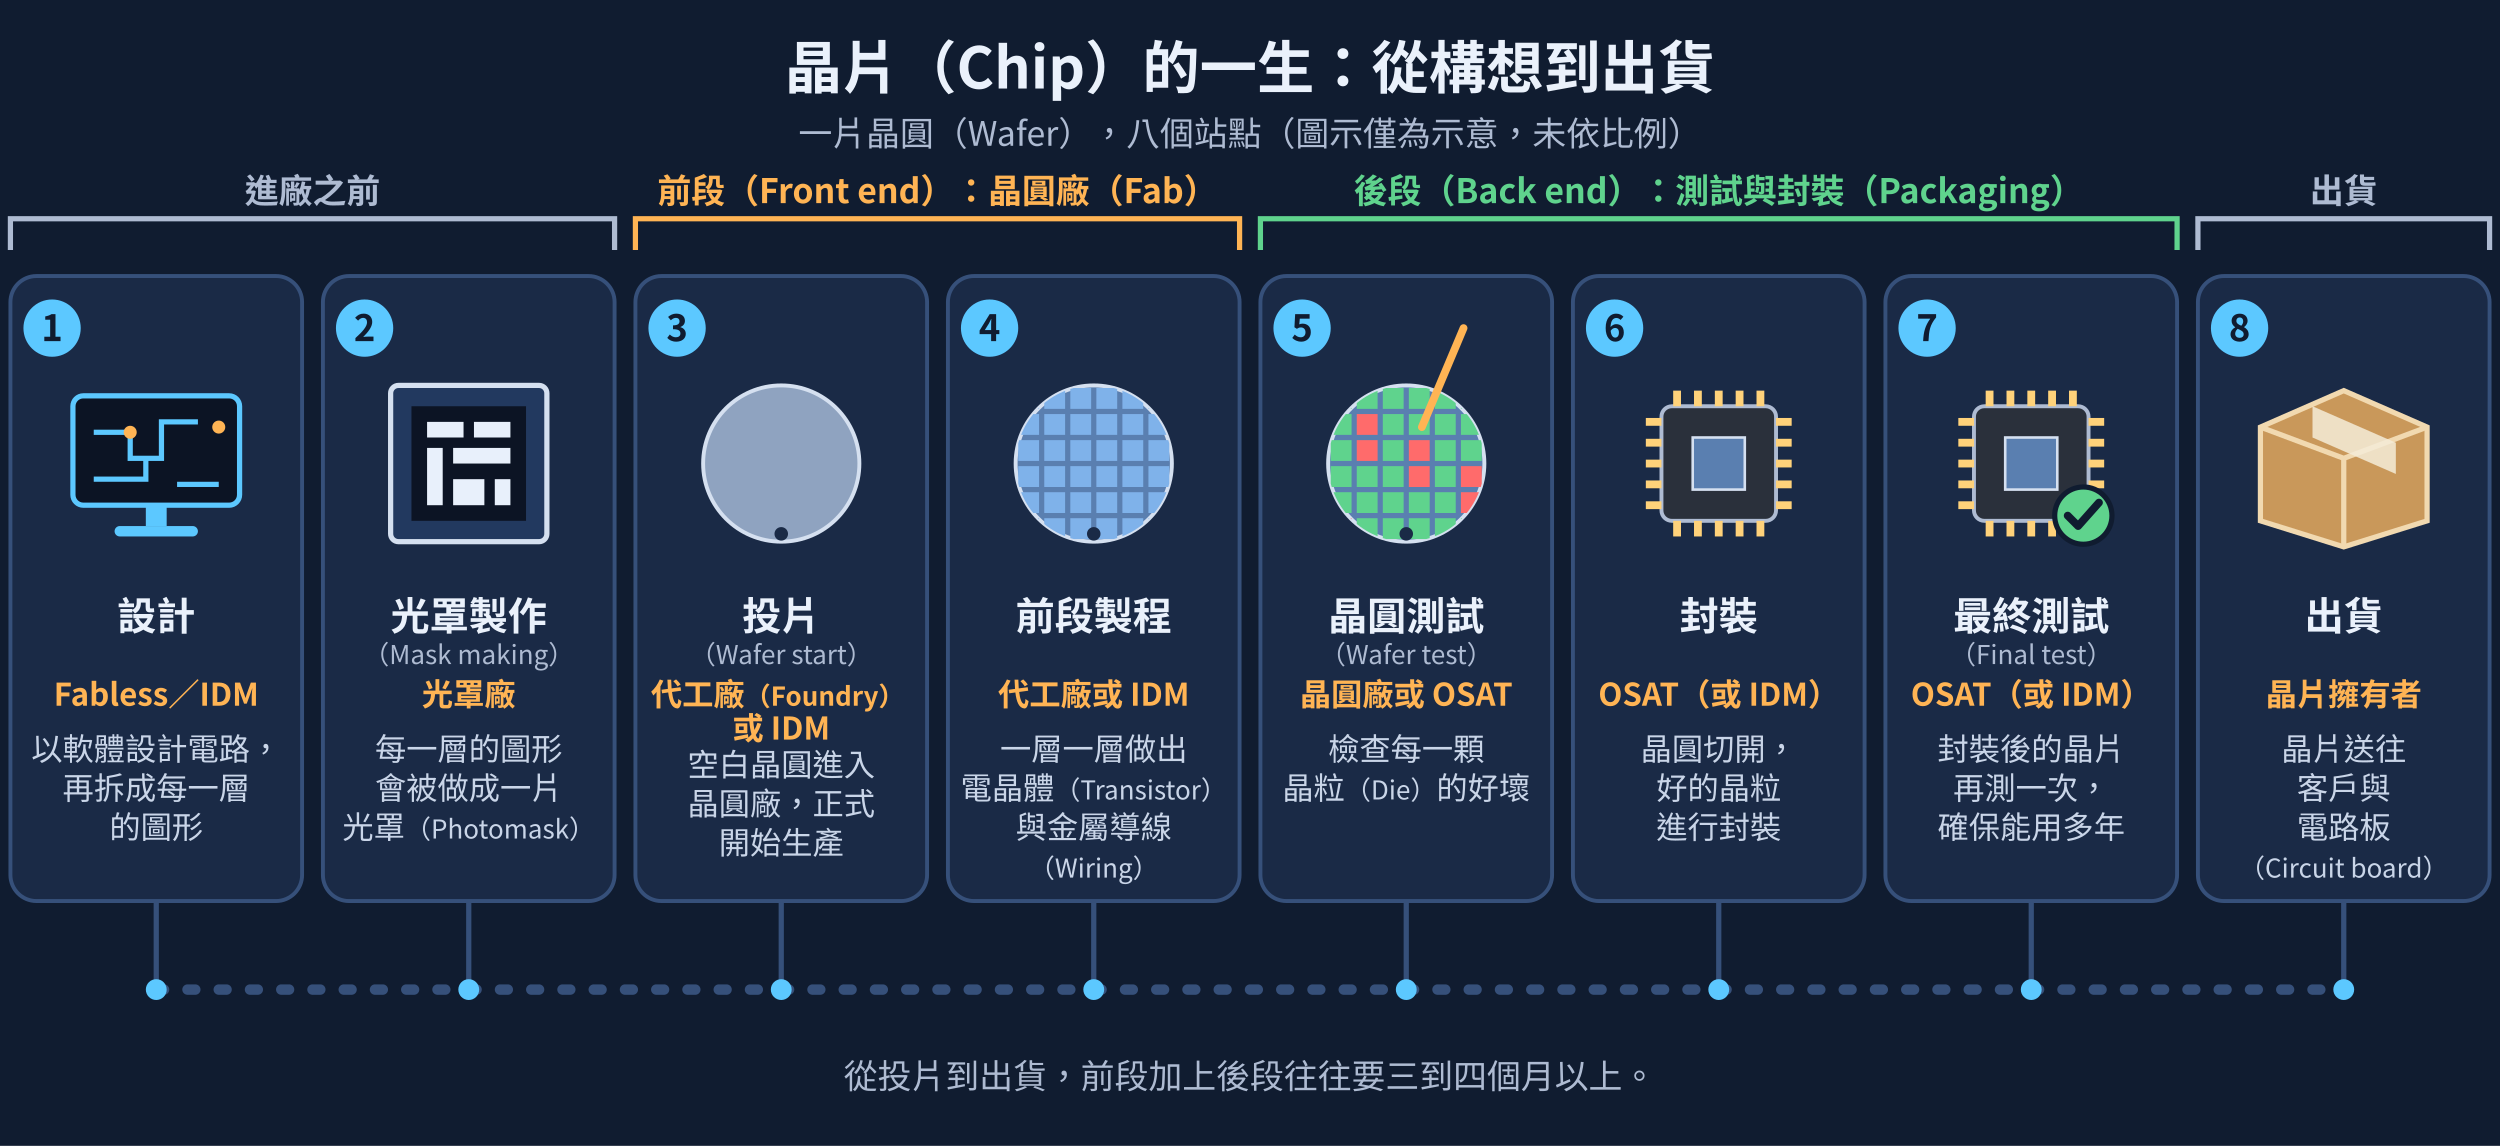
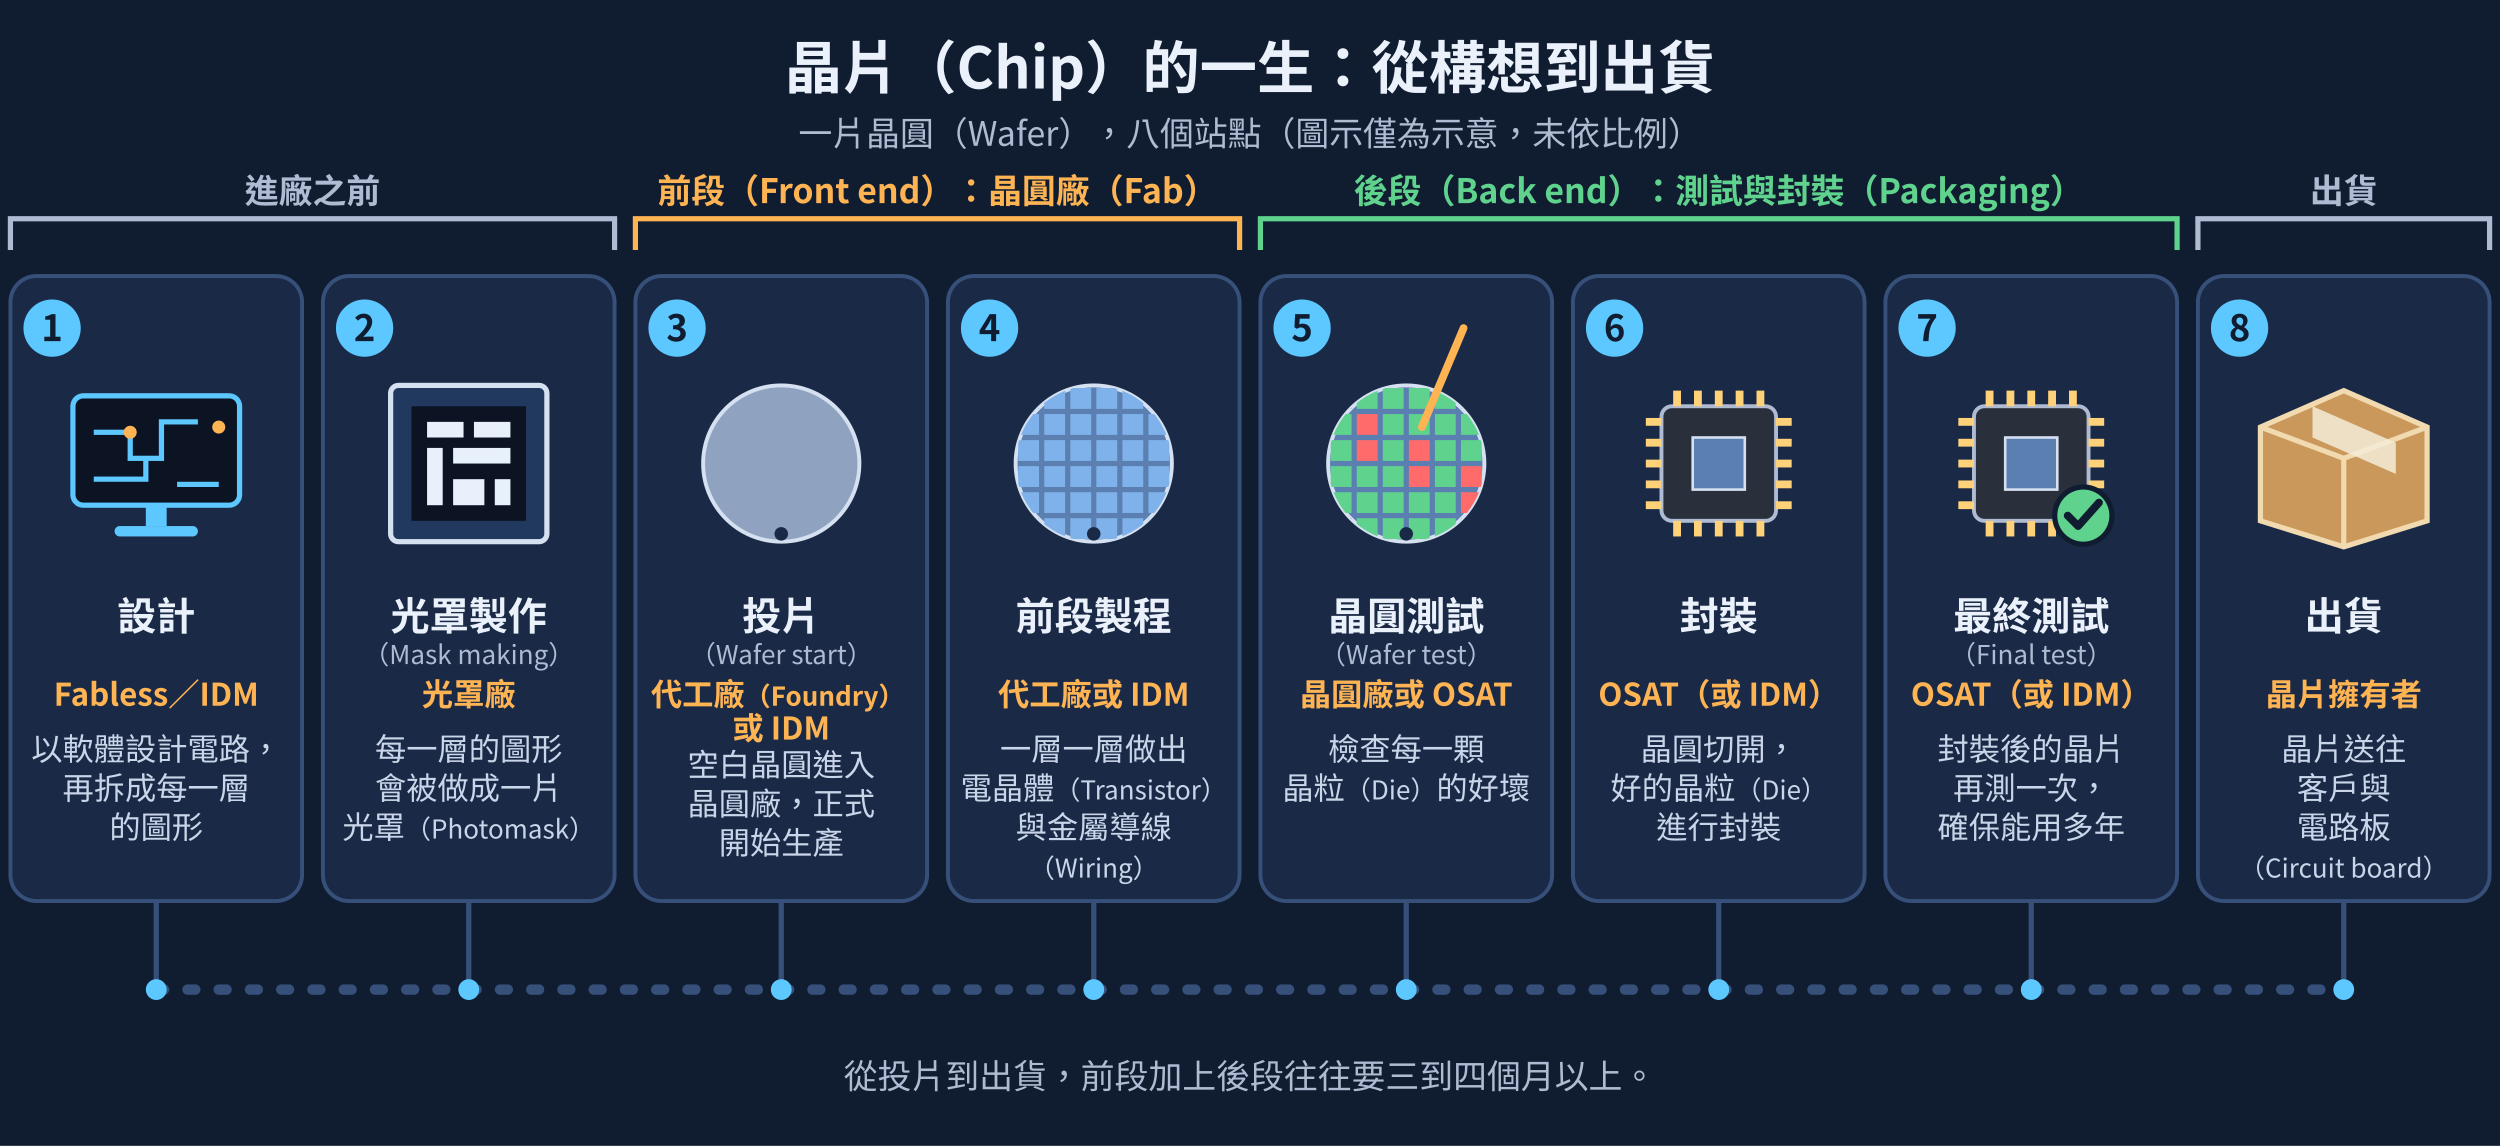
<svg xmlns="http://www.w3.org/2000/svg" xml:lang="zh-Hant-TW" viewBox="0 0 960 440" width="960" height="440" role="img" aria-labelledby="t d">
  <style>text{font-family:'Noto Sans TC','PingFang TC','Microsoft JhengHei','Noto Sans CJK TC',system-ui,-apple-system,'Segoe UI',Roboto,sans-serif}.g{opacity:0;animation:gl 12s infinite}@keyframes gl{0%{opacity:0}2%{opacity:1}11%{opacity:1}13.5%{opacity:0}100%{opacity:0}}.tok{animation:mv 12s linear infinite}@keyframes mv{0%{transform:translateX(0);opacity:0}1.5%{opacity:1}7.5%{transform:translateX(0px)}12.5%{transform:translateX(120px)}20.0%{transform:translateX(120px)}25.0%{transform:translateX(240px)}32.5%{transform:translateX(240px)}37.5%{transform:translateX(360px)}45.0%{transform:translateX(360px)}50.0%{transform:translateX(480px)}57.5%{transform:translateX(480px)}62.5%{transform:translateX(600px)}70.0%{transform:translateX(600px)}75.0%{transform:translateX(720px)}82.5%{transform:translateX(720px)}87.5%{transform:translateX(840px)}96%{transform:translateX(840px);opacity:1}99%{opacity:0;transform:translateX(840px)}100%{opacity:0;transform:translateX(840px)}}@media (prefers-reduced-motion:reduce){.g,.tok{animation:none}.g.first{opacity:1}.tok{opacity:0}}</style>
  <rect width="960" height="440" fill="#101c30" />
  <text x="480" y="34" text-anchor="middle" font-size="22" font-weight="700" fill="#eaf1fb">晶片（Chip）的一生：從構想到出貨</text>
  <text x="480" y="56" text-anchor="middle" font-size="13" fill="#aebbd2">一片晶圓（Wafer），八個站點（圖示僅為示意，未依比例）</text>
  <path d="M4 96 V84 H236 V96" fill="none" stroke="#aebbd2" stroke-width="2" />
  <text x="120.0" y="78" text-anchor="middle" font-size="13" font-weight="600" fill="#aebbd2">進廠之前</text>
  <path d="M244 96 V84 H476 V96" fill="none" stroke="#ffb454" stroke-width="2" />
  <text x="360.0" y="78" text-anchor="middle" font-size="13" font-weight="600" fill="#ffb454">前段（Front end）：晶圓廠（Fab）</text>
  <path d="M484 96 V84 H836 V96" fill="none" stroke="#5fd38d" stroke-width="2" />
  <text x="660.0" y="78" text-anchor="middle" font-size="13" font-weight="600" fill="#5fd38d">後段（Back end）：測試與封裝（Packaging）</text>
  <path d="M844 96 V84 H956 V96" fill="none" stroke="#aebbd2" stroke-width="2" />
  <text x="900.0" y="78" text-anchor="middle" font-size="13" font-weight="600" fill="#aebbd2">出貨</text>
  <rect x="4" y="106" width="112" height="240" rx="10" fill="#1a2a46" stroke="#36507a" stroke-width="1.5" />
  <rect class="g first" x="4" y="106" width="112" height="240" rx="10" fill="#5cc8ff" fill-opacity=".14" stroke="#5cc8ff" stroke-width="3" style="animation-delay:0.0s" />
  <circle cx="20" cy="126" r="11" fill="#5cc8ff" />
  <text x="20" y="131" text-anchor="middle" font-size="14" font-weight="700" fill="#101c30">1</text>
  <rect x="28" y="152" width="64" height="42" rx="4" fill="#0c1424" stroke="#5cc8ff" stroke-width="2" />
  <path d="M36 166 h14 v10 h12 v-14 h14 M36 184 h20 v-8 M68 186 h16" fill="none" stroke="#5cc8ff" stroke-width="2" />
  <circle cx="50" cy="166" r="2.5" fill="#ffb454" />
  <circle cx="84" cy="164" r="2.5" fill="#ffb454" />
  <rect x="56" y="194" width="8" height="8" fill="#5cc8ff" />
  <rect x="44" y="202" width="32" height="4" rx="2" fill="#5cc8ff" />
  <text x="60" y="242" text-anchor="middle" font-size="15" font-weight="700" fill="#eaf1fb">設計</text>
  <text x="60" y="271" text-anchor="middle" font-size="12" font-weight="600" fill="#ffb454">Fabless／IDM</text>
  <text x="60" y="292" text-anchor="middle" font-size="12" fill="#c9d5e8">以軟體設計電路，</text>
  <text x="60" y="307" text-anchor="middle" font-size="12" fill="#c9d5e8">再拆成每一層</text>
  <text x="60" y="322" text-anchor="middle" font-size="12" fill="#c9d5e8">的圖形</text>
  <rect x="124" y="106" width="112" height="240" rx="10" fill="#1a2a46" stroke="#36507a" stroke-width="1.5" />
  <rect class="g" x="124" y="106" width="112" height="240" rx="10" fill="#5cc8ff" fill-opacity=".14" stroke="#5cc8ff" stroke-width="3" style="animation-delay:1.5s" />
  <circle cx="140" cy="126" r="11" fill="#5cc8ff" />
  <text x="140" y="131" text-anchor="middle" font-size="14" font-weight="700" fill="#101c30">2</text>
  <rect x="150" y="148" width="60" height="60" rx="3" fill="#22395f" stroke="#d5e0f0" stroke-width="2" />
  <rect x="158" y="156" width="44" height="44" fill="#0c1424" />
  <rect x="164" y="162" width="14" height="6" fill="#e8f0fb" />
  <rect x="182" y="162" width="14" height="6" fill="#e8f0fb" />
  <rect x="164" y="172" width="6" height="22" fill="#e8f0fb" />
  <rect x="174" y="172" width="22" height="6" fill="#e8f0fb" />
  <rect x="174" y="184" width="12" height="10" fill="#e8f0fb" />
  <rect x="190" y="184" width="6" height="10" fill="#e8f0fb" />
  <text x="180" y="242" text-anchor="middle" font-size="15" font-weight="700" fill="#eaf1fb">光罩製作</text>
  <text x="180" y="255" text-anchor="middle" font-size="10" fill="#aebbd2">（Mask making）</text>
  <text x="180" y="271" text-anchor="middle" font-size="12" font-weight="600" fill="#ffb454">光罩廠</text>
  <text x="180" y="292" text-anchor="middle" font-size="12" fill="#c9d5e8">每一層的圖形</text>
  <text x="180" y="307" text-anchor="middle" font-size="12" fill="#c9d5e8">會被做成一片</text>
  <text x="180" y="322" text-anchor="middle" font-size="12" fill="#c9d5e8">光罩<tspan font-size="10">（Photomask）</tspan>
  </text>
  <rect x="244" y="106" width="112" height="240" rx="10" fill="#1a2a46" stroke="#36507a" stroke-width="1.5" />
  <rect class="g" x="244" y="106" width="112" height="240" rx="10" fill="#5cc8ff" fill-opacity=".14" stroke="#5cc8ff" stroke-width="3" style="animation-delay:3.0s" />
  <circle cx="260" cy="126" r="11" fill="#5cc8ff" />
  <text x="260" y="131" text-anchor="middle" font-size="14" font-weight="700" fill="#101c30">3</text>
  <clipPath id="w300">
    <circle cx="300" cy="178" r="30" />
  </clipPath>
  <circle cx="300" cy="178" r="30" fill="#8fa3c0" stroke="#d5e0f0" stroke-width="1.5" />
  <circle cx="300" cy="205" r="2.6" fill="#1a2a46" />
  <text x="300" y="242" text-anchor="middle" font-size="15" font-weight="700" fill="#eaf1fb">投片</text>
  <text x="300" y="255" text-anchor="middle" font-size="10" fill="#aebbd2">（Wafer start）</text>
  <text x="300" y="271" text-anchor="middle" font-size="12" font-weight="600" fill="#ffb454">代工廠<tspan font-size="10">（Foundry）</tspan>
    <tspan x="300" dy="13">或 IDM</tspan>
  </text>
  <text x="300" y="298" text-anchor="middle" font-size="12" fill="#c9d5e8">空白晶圓進入</text>
  <text x="300" y="313" text-anchor="middle" font-size="12" fill="#c9d5e8">晶圓廠，正式</text>
  <text x="300" y="328" text-anchor="middle" font-size="12" fill="#c9d5e8">開始生產</text>
  <rect x="364" y="106" width="112" height="240" rx="10" fill="#1a2a46" stroke="#36507a" stroke-width="1.5" />
  <rect class="g" x="364" y="106" width="112" height="240" rx="10" fill="#5cc8ff" fill-opacity=".14" stroke="#5cc8ff" stroke-width="3" style="animation-delay:4.5s" />
  <circle cx="380" cy="126" r="11" fill="#5cc8ff" />
  <text x="380" y="131" text-anchor="middle" font-size="14" font-weight="700" fill="#101c30">4</text>
  <clipPath id="w420">
    <circle cx="420" cy="178" r="30" />
  </clipPath>
  <circle cx="420" cy="178" r="30" fill="#5a7fb0" stroke="#d5e0f0" stroke-width="1.5" />
  <g clip-path="url(#w420)">
    <rect x="391" y="149" width="8" height="8" fill="#7fb2ea" />
    <rect x="401" y="149" width="8" height="8" fill="#7fb2ea" />
    <rect x="411" y="149" width="8" height="8" fill="#7fb2ea" />
    <rect x="421" y="149" width="8" height="8" fill="#7fb2ea" />
    <rect x="431" y="149" width="8" height="8" fill="#7fb2ea" />
    <rect x="441" y="149" width="8" height="8" fill="#7fb2ea" />
    <rect x="391" y="159" width="8" height="8" fill="#7fb2ea" />
    <rect x="401" y="159" width="8" height="8" fill="#7fb2ea" />
    <rect x="411" y="159" width="8" height="8" fill="#7fb2ea" />
    <rect x="421" y="159" width="8" height="8" fill="#7fb2ea" />
    <rect x="431" y="159" width="8" height="8" fill="#7fb2ea" />
    <rect x="441" y="159" width="8" height="8" fill="#7fb2ea" />
    <rect x="391" y="169" width="8" height="8" fill="#7fb2ea" />
    <rect x="401" y="169" width="8" height="8" fill="#7fb2ea" />
    <rect x="411" y="169" width="8" height="8" fill="#7fb2ea" />
    <rect x="421" y="169" width="8" height="8" fill="#7fb2ea" />
    <rect x="431" y="169" width="8" height="8" fill="#7fb2ea" />
    <rect x="441" y="169" width="8" height="8" fill="#7fb2ea" />
    <rect x="391" y="179" width="8" height="8" fill="#7fb2ea" />
    <rect x="401" y="179" width="8" height="8" fill="#7fb2ea" />
    <rect x="411" y="179" width="8" height="8" fill="#7fb2ea" />
    <rect x="421" y="179" width="8" height="8" fill="#7fb2ea" />
    <rect x="431" y="179" width="8" height="8" fill="#7fb2ea" />
    <rect x="441" y="179" width="8" height="8" fill="#7fb2ea" />
    <rect x="391" y="189" width="8" height="8" fill="#7fb2ea" />
    <rect x="401" y="189" width="8" height="8" fill="#7fb2ea" />
    <rect x="411" y="189" width="8" height="8" fill="#7fb2ea" />
    <rect x="421" y="189" width="8" height="8" fill="#7fb2ea" />
    <rect x="431" y="189" width="8" height="8" fill="#7fb2ea" />
    <rect x="441" y="189" width="8" height="8" fill="#7fb2ea" />
    <rect x="391" y="199" width="8" height="8" fill="#7fb2ea" />
    <rect x="401" y="199" width="8" height="8" fill="#7fb2ea" />
    <rect x="411" y="199" width="8" height="8" fill="#7fb2ea" />
    <rect x="421" y="199" width="8" height="8" fill="#7fb2ea" />
    <rect x="431" y="199" width="8" height="8" fill="#7fb2ea" />
    <rect x="441" y="199" width="8" height="8" fill="#7fb2ea" />
  </g>
  <circle cx="420" cy="205" r="2.6" fill="#1a2a46" />
  <text x="420" y="242" text-anchor="middle" font-size="15" font-weight="700" fill="#eaf1fb">前段製程</text>
  <text x="420" y="271" text-anchor="middle" font-size="12" font-weight="600" fill="#ffb454">代工廠或 IDM</text>
  <text x="420" y="292" text-anchor="middle" font-size="12" fill="#c9d5e8">一層一層做出</text>
  <text x="420" y="307" text-anchor="middle" font-size="12" fill="#c9d5e8">電晶體<tspan font-size="10">（Transistor）</tspan>
  </text>
  <text x="420" y="322" text-anchor="middle" font-size="12" fill="#c9d5e8">與金屬導線</text>
  <text x="420" y="337" text-anchor="middle" font-size="12" fill="#c9d5e8">
    <tspan font-size="10">（Wiring）</tspan>
  </text>
  <rect x="484" y="106" width="112" height="240" rx="10" fill="#1a2a46" stroke="#36507a" stroke-width="1.5" />
  <rect class="g" x="484" y="106" width="112" height="240" rx="10" fill="#5cc8ff" fill-opacity=".14" stroke="#5cc8ff" stroke-width="3" style="animation-delay:6.0s" />
  <circle cx="500" cy="126" r="11" fill="#5cc8ff" />
  <text x="500" y="131" text-anchor="middle" font-size="14" font-weight="700" fill="#101c30">5</text>
  <clipPath id="w540">
    <circle cx="540" cy="178" r="30" />
  </clipPath>
  <circle cx="540" cy="178" r="30" fill="#5a7fb0" stroke="#d5e0f0" stroke-width="1.5" />
  <g clip-path="url(#w540)">
    <rect x="511" y="149" width="8" height="8" fill="#5fd38d" />
    <rect x="521" y="149" width="8" height="8" fill="#5fd38d" />
    <rect x="531" y="149" width="8" height="8" fill="#5fd38d" />
    <rect x="541" y="149" width="8" height="8" fill="#5fd38d" />
    <rect x="551" y="149" width="8" height="8" fill="#5fd38d" />
    <rect x="561" y="149" width="8" height="8" fill="#5fd38d" />
    <rect x="511" y="159" width="8" height="8" fill="#5fd38d" />
    <rect x="521" y="159" width="8" height="8" fill="#ff6b6b" />
    <rect x="531" y="159" width="8" height="8" fill="#5fd38d" />
    <rect x="541" y="159" width="8" height="8" fill="#5fd38d" />
    <rect x="551" y="159" width="8" height="8" fill="#5fd38d" />
    <rect x="561" y="159" width="8" height="8" fill="#5fd38d" />
    <rect x="511" y="169" width="8" height="8" fill="#5fd38d" />
    <rect x="521" y="169" width="8" height="8" fill="#ff6b6b" />
    <rect x="531" y="169" width="8" height="8" fill="#5fd38d" />
    <rect x="541" y="169" width="8" height="8" fill="#ff6b6b" />
    <rect x="551" y="169" width="8" height="8" fill="#5fd38d" />
    <rect x="561" y="169" width="8" height="8" fill="#5fd38d" />
    <rect x="511" y="179" width="8" height="8" fill="#5fd38d" />
    <rect x="521" y="179" width="8" height="8" fill="#5fd38d" />
    <rect x="531" y="179" width="8" height="8" fill="#5fd38d" />
    <rect x="541" y="179" width="8" height="8" fill="#ff6b6b" />
    <rect x="551" y="179" width="8" height="8" fill="#5fd38d" />
    <rect x="561" y="179" width="8" height="8" fill="#ff6b6b" />
    <rect x="511" y="189" width="8" height="8" fill="#5fd38d" />
    <rect x="521" y="189" width="8" height="8" fill="#5fd38d" />
    <rect x="531" y="189" width="8" height="8" fill="#5fd38d" />
    <rect x="541" y="189" width="8" height="8" fill="#5fd38d" />
    <rect x="551" y="189" width="8" height="8" fill="#5fd38d" />
    <rect x="561" y="189" width="8" height="8" fill="#ff6b6b" />
    <rect x="511" y="199" width="8" height="8" fill="#ff6b6b" />
    <rect x="521" y="199" width="8" height="8" fill="#5fd38d" />
    <rect x="531" y="199" width="8" height="8" fill="#5fd38d" />
    <rect x="541" y="199" width="8" height="8" fill="#5fd38d" />
    <rect x="551" y="199" width="8" height="8" fill="#5fd38d" />
    <rect x="561" y="199" width="8" height="8" fill="#5fd38d" />
  </g>
  <circle cx="540" cy="205" r="2.6" fill="#1a2a46" />
  <path d="M562 126 L546 164" stroke="#ffb454" stroke-width="3" stroke-linecap="round" />
  <circle cx="562" cy="126" r="0" fill="none" />
  <text x="540" y="242" text-anchor="middle" font-size="15" font-weight="700" fill="#eaf1fb">晶圓測試</text>
  <text x="540" y="255" text-anchor="middle" font-size="10" fill="#aebbd2">（Wafer test）</text>
  <text x="540" y="271" text-anchor="middle" font-size="12" font-weight="600" fill="#ffb454">晶圓廠或 OSAT</text>
  <text x="540" y="292" text-anchor="middle" font-size="12" fill="#c9d5e8">檢查每一顆</text>
  <text x="540" y="307" text-anchor="middle" font-size="12" fill="#c9d5e8">晶粒<tspan font-size="10">（Die）</tspan>的好壞</text>
  <rect x="604" y="106" width="112" height="240" rx="10" fill="#1a2a46" stroke="#36507a" stroke-width="1.5" />
  <rect class="g" x="604" y="106" width="112" height="240" rx="10" fill="#5cc8ff" fill-opacity=".14" stroke="#5cc8ff" stroke-width="3" style="animation-delay:7.5s" />
  <circle cx="620" cy="126" r="11" fill="#5cc8ff" />
  <text x="620" y="131" text-anchor="middle" font-size="14" font-weight="700" fill="#101c30">6</text>
  <rect x="638" y="156" width="44" height="44" rx="4" fill="#2a303b" stroke="#aebbd2" stroke-width="1.5" />
  <rect x="632" y="160.5" width="6" height="3" fill="#ffd27a" />
  <rect x="682" y="160.5" width="6" height="3" fill="#ffd27a" />
  <rect x="642.5" y="150" width="3" height="6" fill="#ffd27a" />
  <rect x="642.5" y="200" width="3" height="6" fill="#ffd27a" />
  <rect x="632" y="168.5" width="6" height="3" fill="#ffd27a" />
  <rect x="682" y="168.5" width="6" height="3" fill="#ffd27a" />
  <rect x="650.5" y="150" width="3" height="6" fill="#ffd27a" />
  <rect x="650.5" y="200" width="3" height="6" fill="#ffd27a" />
  <rect x="632" y="176.5" width="6" height="3" fill="#ffd27a" />
  <rect x="682" y="176.5" width="6" height="3" fill="#ffd27a" />
  <rect x="658.5" y="150" width="3" height="6" fill="#ffd27a" />
  <rect x="658.5" y="200" width="3" height="6" fill="#ffd27a" />
  <rect x="632" y="184.5" width="6" height="3" fill="#ffd27a" />
  <rect x="682" y="184.5" width="6" height="3" fill="#ffd27a" />
  <rect x="666.5" y="150" width="3" height="6" fill="#ffd27a" />
  <rect x="666.5" y="200" width="3" height="6" fill="#ffd27a" />
  <rect x="632" y="192.5" width="6" height="3" fill="#ffd27a" />
  <rect x="682" y="192.5" width="6" height="3" fill="#ffd27a" />
  <rect x="674.5" y="150" width="3" height="6" fill="#ffd27a" />
  <rect x="674.5" y="200" width="3" height="6" fill="#ffd27a" />
  <rect x="650" y="168" width="20" height="20" fill="#5a7fb0" stroke="#d5e0f0" />
  <text x="660" y="242" text-anchor="middle" font-size="15" font-weight="700" fill="#eaf1fb">封裝</text>
  <text x="660" y="271" text-anchor="middle" font-size="12" font-weight="600" fill="#ffb454">OSAT（或 IDM）</text>
  <text x="660" y="292" text-anchor="middle" font-size="12" fill="#c9d5e8">晶圓切開，</text>
-   <text x="660" y="307" text-anchor="middle" font-size="12" fill="#c9d5e8">好的晶粒</text>
+   <text x="660" y="307" text-anchor="middle" font-size="12" fill="#c9d5e8">好的晶粒<tspan font-size="10">（Die）</tspan>
+   </text>
  <text x="660" y="322" text-anchor="middle" font-size="12" fill="#c9d5e8">進行封裝</text>
  <rect x="724" y="106" width="112" height="240" rx="10" fill="#1a2a46" stroke="#36507a" stroke-width="1.5" />
  <rect class="g" x="724" y="106" width="112" height="240" rx="10" fill="#5cc8ff" fill-opacity=".14" stroke="#5cc8ff" stroke-width="3" style="animation-delay:9.0s" />
  <circle cx="740" cy="126" r="11" fill="#5cc8ff" />
  <text x="740" y="131" text-anchor="middle" font-size="14" font-weight="700" fill="#101c30">7</text>
  <rect x="758" y="156" width="44" height="44" rx="4" fill="#2a303b" stroke="#aebbd2" stroke-width="1.5" />
  <rect x="752" y="160.5" width="6" height="3" fill="#ffd27a" />
  <rect x="802" y="160.5" width="6" height="3" fill="#ffd27a" />
  <rect x="762.5" y="150" width="3" height="6" fill="#ffd27a" />
  <rect x="762.5" y="200" width="3" height="6" fill="#ffd27a" />
  <rect x="752" y="168.5" width="6" height="3" fill="#ffd27a" />
  <rect x="802" y="168.5" width="6" height="3" fill="#ffd27a" />
  <rect x="770.5" y="150" width="3" height="6" fill="#ffd27a" />
  <rect x="770.5" y="200" width="3" height="6" fill="#ffd27a" />
  <rect x="752" y="176.5" width="6" height="3" fill="#ffd27a" />
  <rect x="802" y="176.5" width="6" height="3" fill="#ffd27a" />
  <rect x="778.5" y="150" width="3" height="6" fill="#ffd27a" />
  <rect x="778.5" y="200" width="3" height="6" fill="#ffd27a" />
  <rect x="752" y="184.5" width="6" height="3" fill="#ffd27a" />
  <rect x="802" y="184.5" width="6" height="3" fill="#ffd27a" />
  <rect x="786.5" y="150" width="3" height="6" fill="#ffd27a" />
  <rect x="786.5" y="200" width="3" height="6" fill="#ffd27a" />
  <rect x="752" y="192.5" width="6" height="3" fill="#ffd27a" />
  <rect x="802" y="192.5" width="6" height="3" fill="#ffd27a" />
  <rect x="794.5" y="150" width="3" height="6" fill="#ffd27a" />
  <rect x="794.5" y="200" width="3" height="6" fill="#ffd27a" />
  <rect x="770" y="168" width="20" height="20" fill="#5a7fb0" stroke="#d5e0f0" />
  <circle cx="800" cy="198" r="11" fill="#5fd38d" stroke="#101c30" stroke-width="2" />
  <path d="M794 198 l4 4 l8 -9" fill="none" stroke="#101c30" stroke-width="3" stroke-linecap="round" stroke-linejoin="round" />
  <text x="780" y="242" text-anchor="middle" font-size="15" font-weight="700" fill="#eaf1fb">最終測試</text>
  <text x="780" y="255" text-anchor="middle" font-size="10" fill="#aebbd2">（Final test）</text>
  <text x="780" y="271" text-anchor="middle" font-size="12" font-weight="600" fill="#ffb454">OSAT（或 IDM）</text>
  <text x="780" y="292" text-anchor="middle" font-size="12" fill="#c9d5e8">封裝後的晶片</text>
  <text x="780" y="307" text-anchor="middle" font-size="12" fill="#c9d5e8">再測一次，</text>
  <text x="780" y="322" text-anchor="middle" font-size="12" fill="#c9d5e8">確保能用多年</text>
  <rect x="844" y="106" width="112" height="240" rx="10" fill="#1a2a46" stroke="#36507a" stroke-width="1.5" />
  <rect class="g" x="844" y="106" width="112" height="240" rx="10" fill="#5cc8ff" fill-opacity=".14" stroke="#5cc8ff" stroke-width="3" style="animation-delay:10.5s" />
  <circle cx="860" cy="126" r="11" fill="#5cc8ff" />
  <text x="860" y="131" text-anchor="middle" font-size="14" font-weight="700" fill="#101c30">8</text>
  <path d="M868 164 L900 150 L932 164 L932 200 L900 210 L868 200 Z" fill="#c9985a" stroke="#f1d9b0" stroke-width="2" />
  <path d="M868 164 L900 176 L932 164 M900 176 V210" fill="none" stroke="#f1d9b0" stroke-width="2" />
  <path d="M888 156 L920 170 V182 L888 168Z" fill="#f4ecd8" opacity=".85" />
  <text x="900" y="242" text-anchor="middle" font-size="15" font-weight="700" fill="#eaf1fb">出貨</text>
  <text x="900" y="271" text-anchor="middle" font-size="12" font-weight="600" fill="#ffb454">晶片擁有者</text>
  <text x="900" y="292" text-anchor="middle" font-size="12" fill="#c9d5e8">晶片送往</text>
  <text x="900" y="307" text-anchor="middle" font-size="12" fill="#c9d5e8">客戶與</text>
  <text x="900" y="322" text-anchor="middle" font-size="12" fill="#c9d5e8">電路板</text>
  <text x="900" y="337" text-anchor="middle" font-size="12" fill="#c9d5e8">
    <tspan font-size="10">（Circuit board）</tspan>
  </text>
  <line x1="60" y1="380" x2="900" y2="380" stroke="#36507a" stroke-width="4" stroke-dasharray="3 9" stroke-linecap="round" />
  <line x1="60" y1="346" x2="60" y2="380" stroke="#36507a" stroke-width="2" />
  <circle cx="60" cy="380" r="4" fill="#5cc8ff" />
  <line x1="180" y1="346" x2="180" y2="380" stroke="#36507a" stroke-width="2" />
  <circle cx="180" cy="380" r="4" fill="#5cc8ff" />
  <line x1="300" y1="346" x2="300" y2="380" stroke="#36507a" stroke-width="2" />
  <circle cx="300" cy="380" r="4" fill="#5cc8ff" />
  <line x1="420" y1="346" x2="420" y2="380" stroke="#36507a" stroke-width="2" />
  <circle cx="420" cy="380" r="4" fill="#5cc8ff" />
  <line x1="540" y1="346" x2="540" y2="380" stroke="#36507a" stroke-width="2" />
  <circle cx="540" cy="380" r="4" fill="#5cc8ff" />
  <line x1="660" y1="346" x2="660" y2="380" stroke="#36507a" stroke-width="2" />
  <circle cx="660" cy="380" r="4" fill="#5cc8ff" />
  <line x1="780" y1="346" x2="780" y2="380" stroke="#36507a" stroke-width="2" />
  <circle cx="780" cy="380" r="4" fill="#5cc8ff" />
  <line x1="900" y1="346" x2="900" y2="380" stroke="#36507a" stroke-width="2" />
  <circle cx="900" cy="380" r="4" fill="#5cc8ff" />
  <g class="tok" style="opacity:0">
    <circle cx="60" cy="380" r="8" fill="#ffb454" stroke="#fff" stroke-width="2" />
  </g>
  <text x="480" y="418" text-anchor="middle" font-size="13" fill="#aebbd2">從投片到出貨，前段加上後段往往要三到四個月以上。</text>
</svg>
